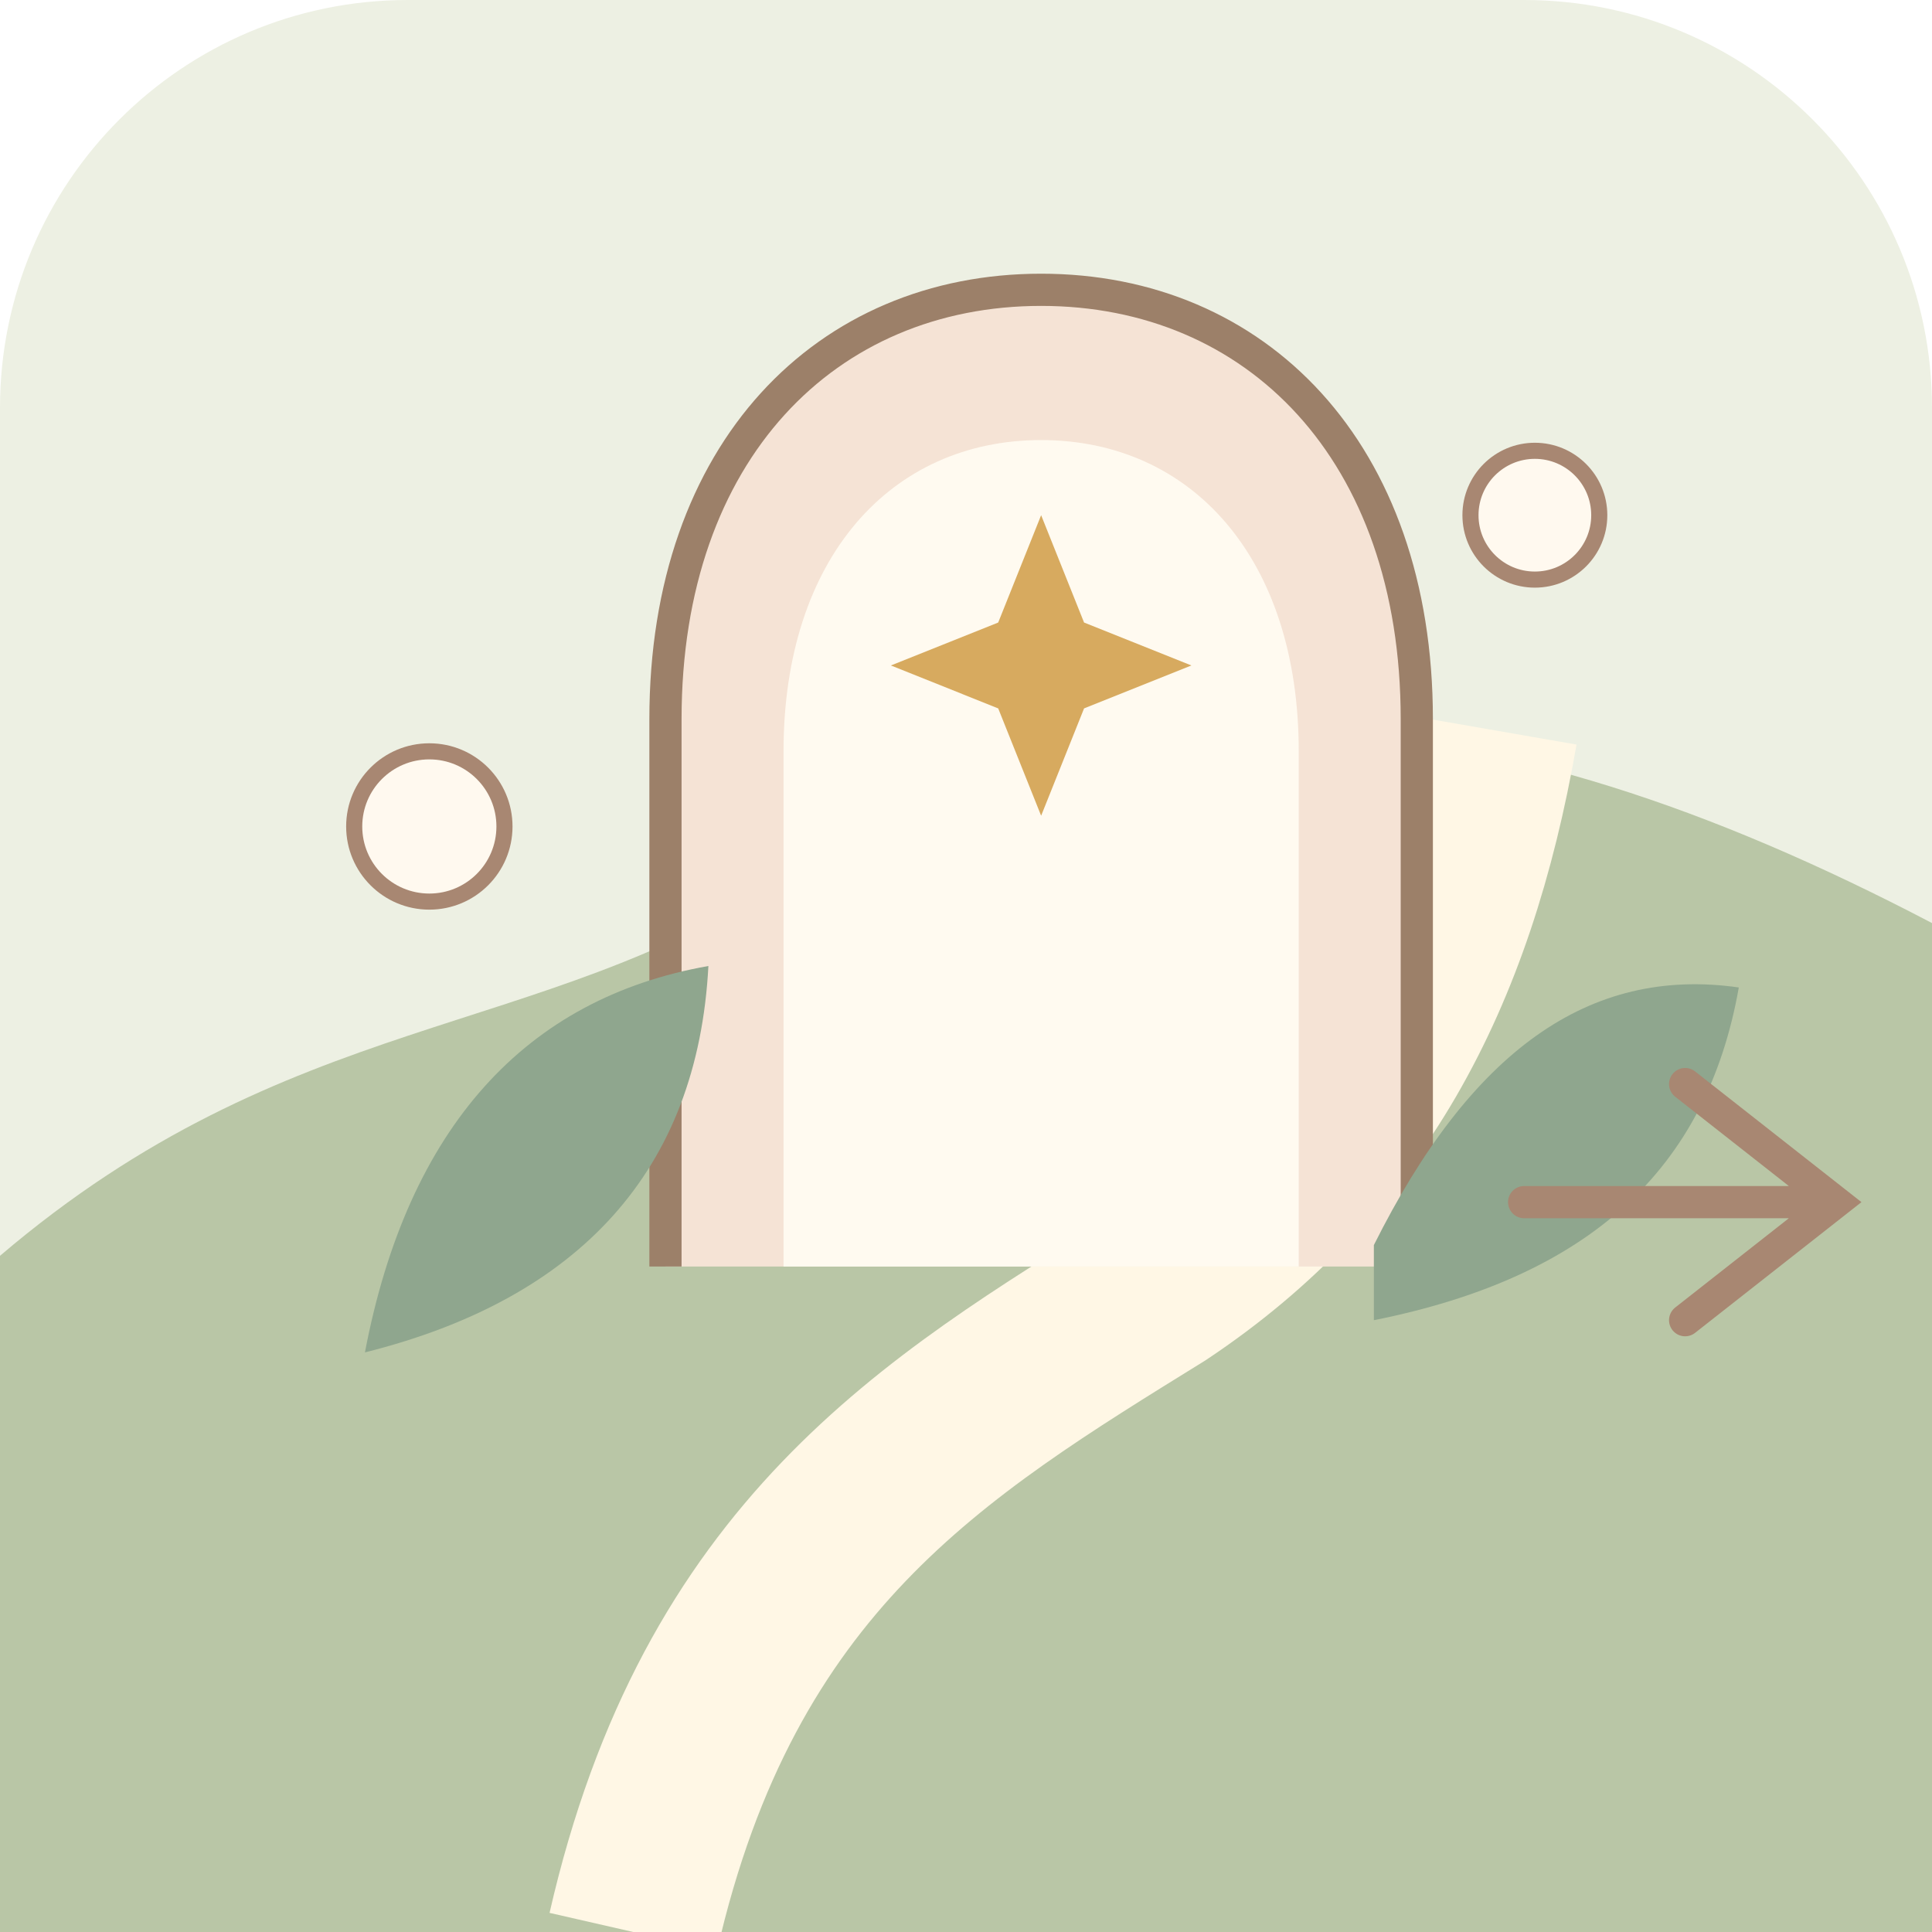
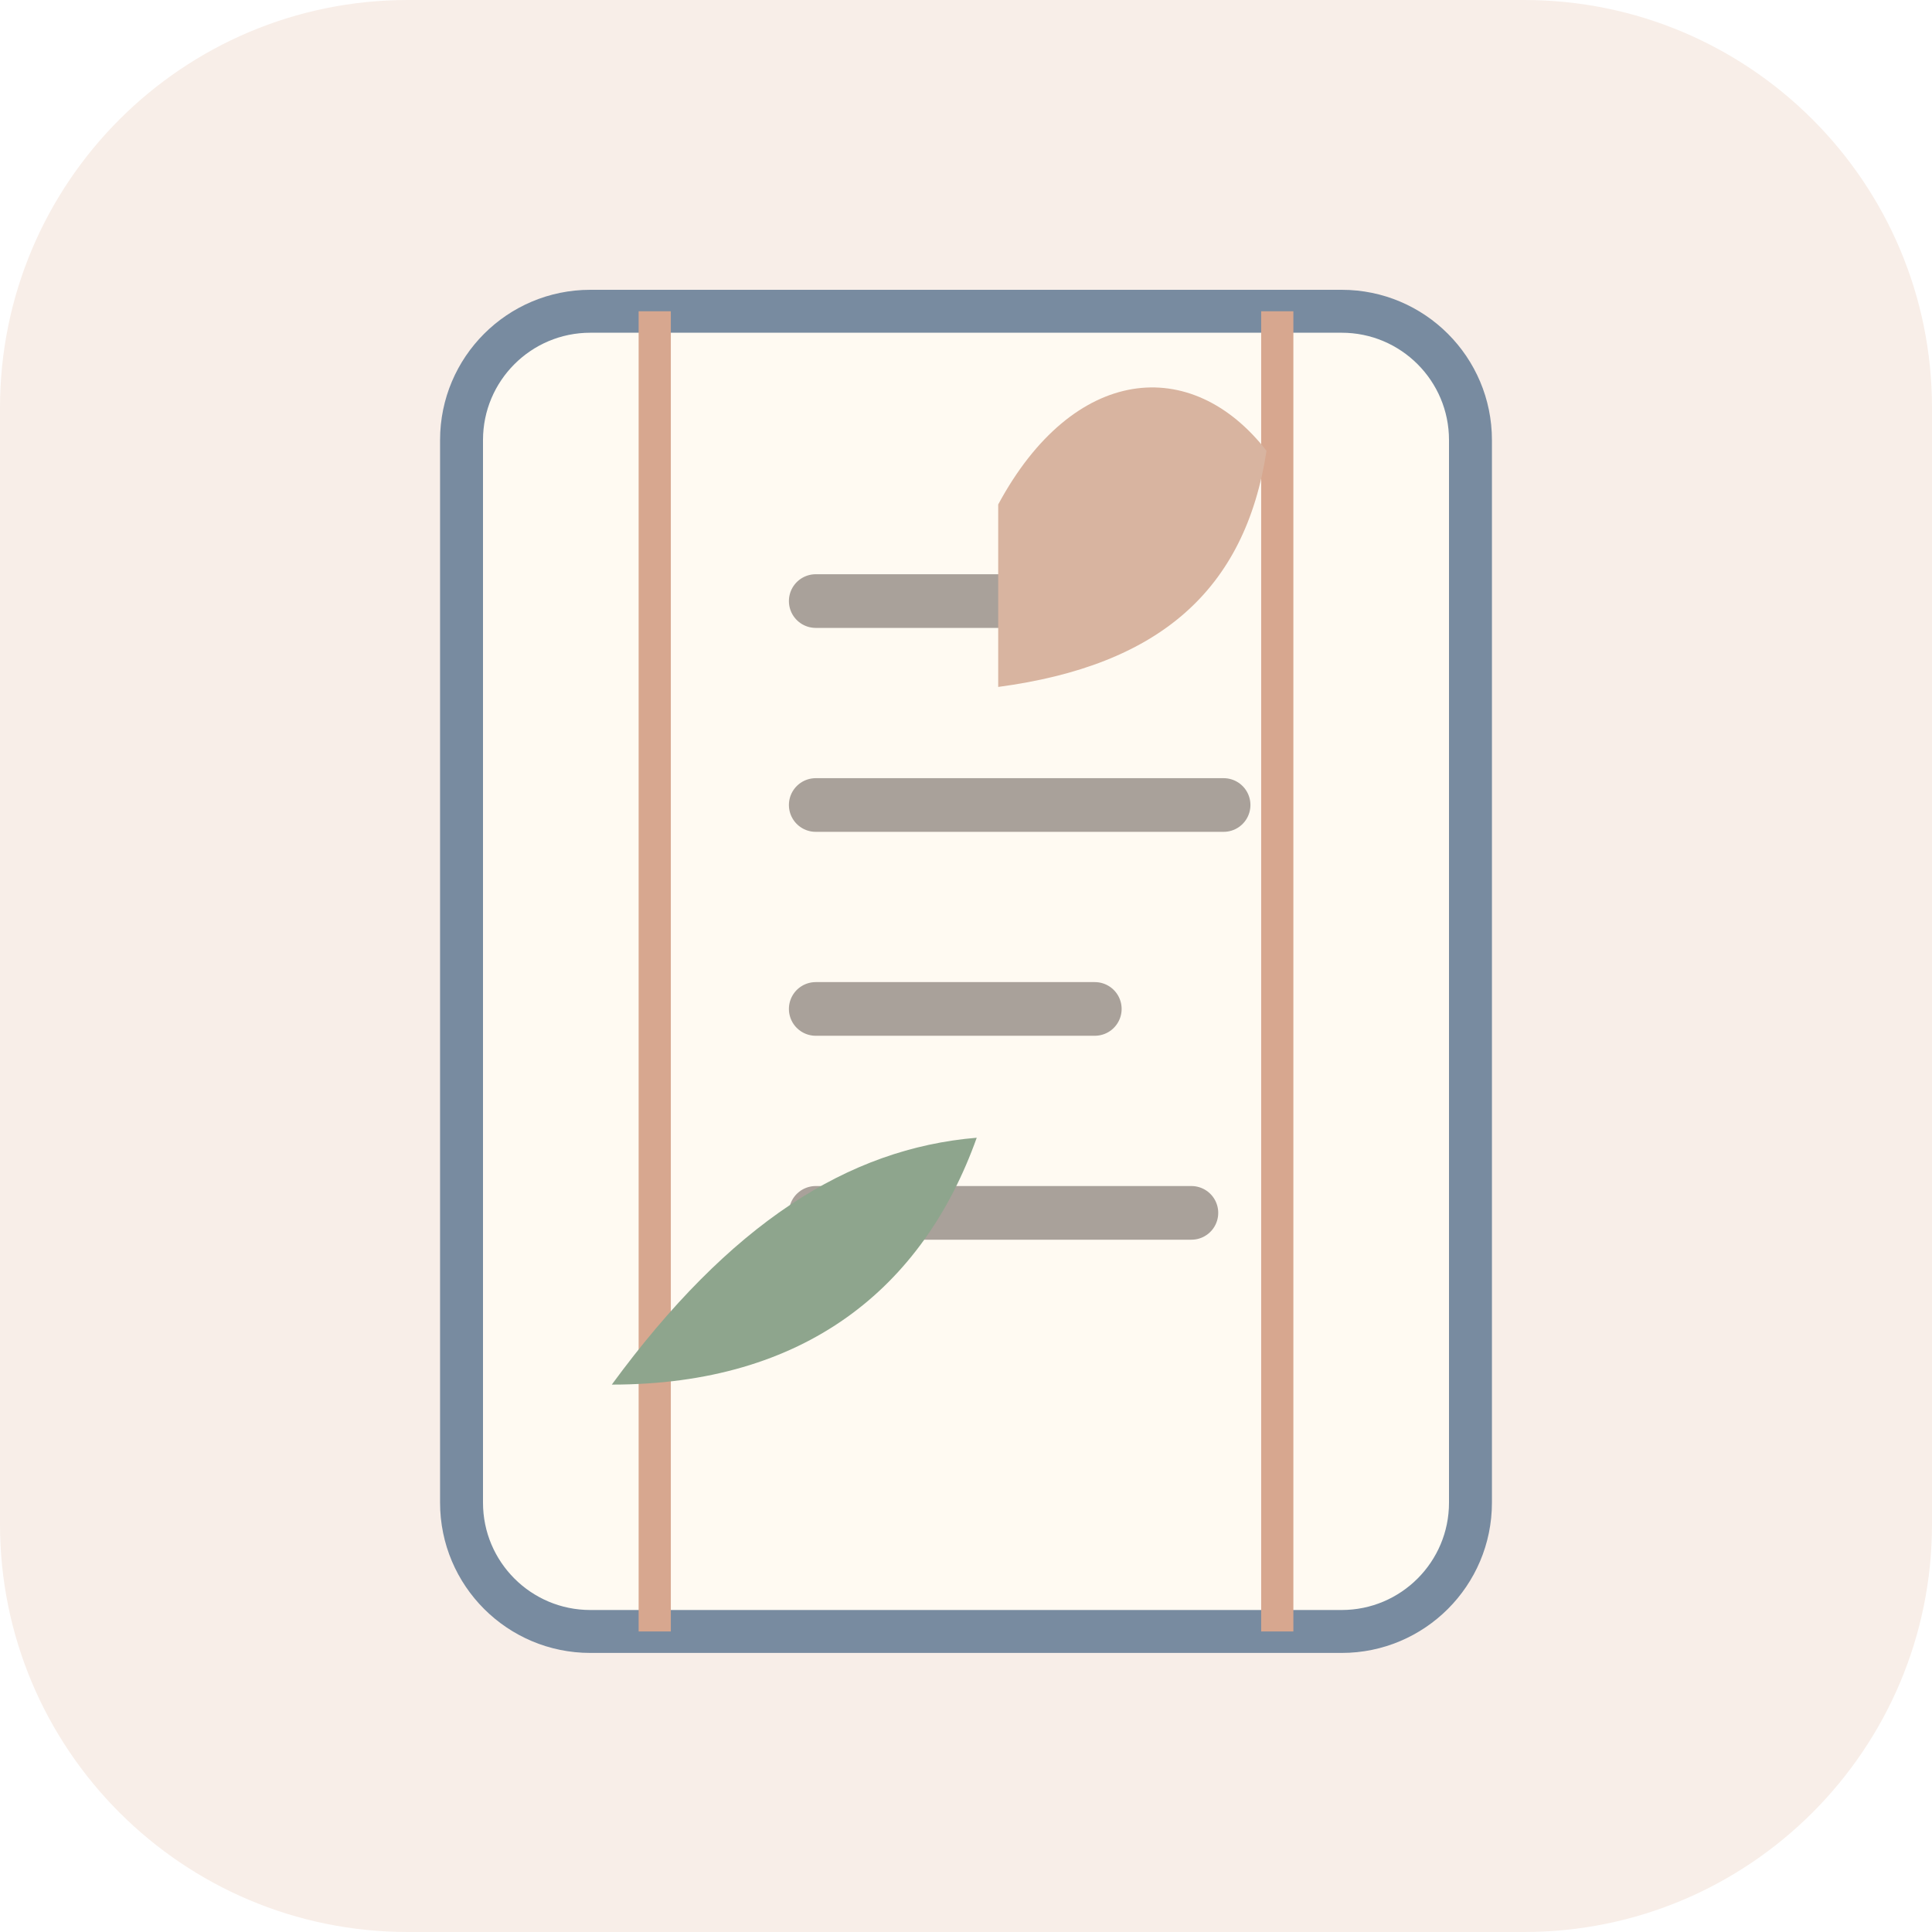
<svg xmlns="http://www.w3.org/2000/svg" viewBox="0 0 180 180">
-   <rect width="180" height="180" rx="38" fill="#edf0e3" />
-   <path d="M0 117c27-23 50-20 73-35 32-20 65-18 107 4v94H0z" fill="#b9c6a6" />
-   <path d="M59 180c8-35 28-47 49-60 18-12 27-29 31-52" fill="none" stroke="#fff7e5" stroke-width="16" />
-   <path d="M62 118V67c0-25 15-40 35-40s35 15 35 40v51" fill="#f5e3d5" stroke="#9c8069" stroke-width="3" />
-   <path d="M73 118V70c0-18 10-29 24-29s24 11 24 29v48" fill="#fffaf0" />
-   <path d="M97 48l4 10 10 4-10 4-4 10-4-10-10-4 10-4z" fill="#d7aa5f" />
-   <g fill="#fff9ef" stroke="#a88772" stroke-width="1.5">
-     <circle cx="40" cy="77" r="7" />
-     <circle cx="143" cy="48" r="6" />
-   </g>
-   <g fill="#8fa68e">
-     <path d="M34 126c4-21 15-33 32-36-1 19-12 31-32 36z" />
-     <path d="M128 116c9-18 20-26 34-24-3 17-14 27-34 31z" />
-   </g>
-   <path d="M142 112h29M157 101l14 11-14 11" fill="none" stroke="#a88772" stroke-width="3" stroke-linecap="round" />
+   <rect width="180" height="180" rx="38" fill="#f8eee8" />
+   <rect x="43" y="29" width="94" height="123" rx="12" fill="#fffaf2" stroke="#788ba0" stroke-width="4" />
+   <path d="M61 29v123M119 29v123" stroke="#d7a78f" stroke-width="3" />
+   <path d="M76 56h30M76 75h38M76 94h26M76 113h35" stroke="#a9a19a" stroke-width="5" stroke-linecap="round" />
+   <path d="M93 47c7-13 18-14 25-5-2 13-10 20-25 22" fill="#d8b4a0" />
+   <path d="M57 129c11-15 22-22 34-23-5 14-16 23-34 23z" fill="#8ea58d" />
</svg>
